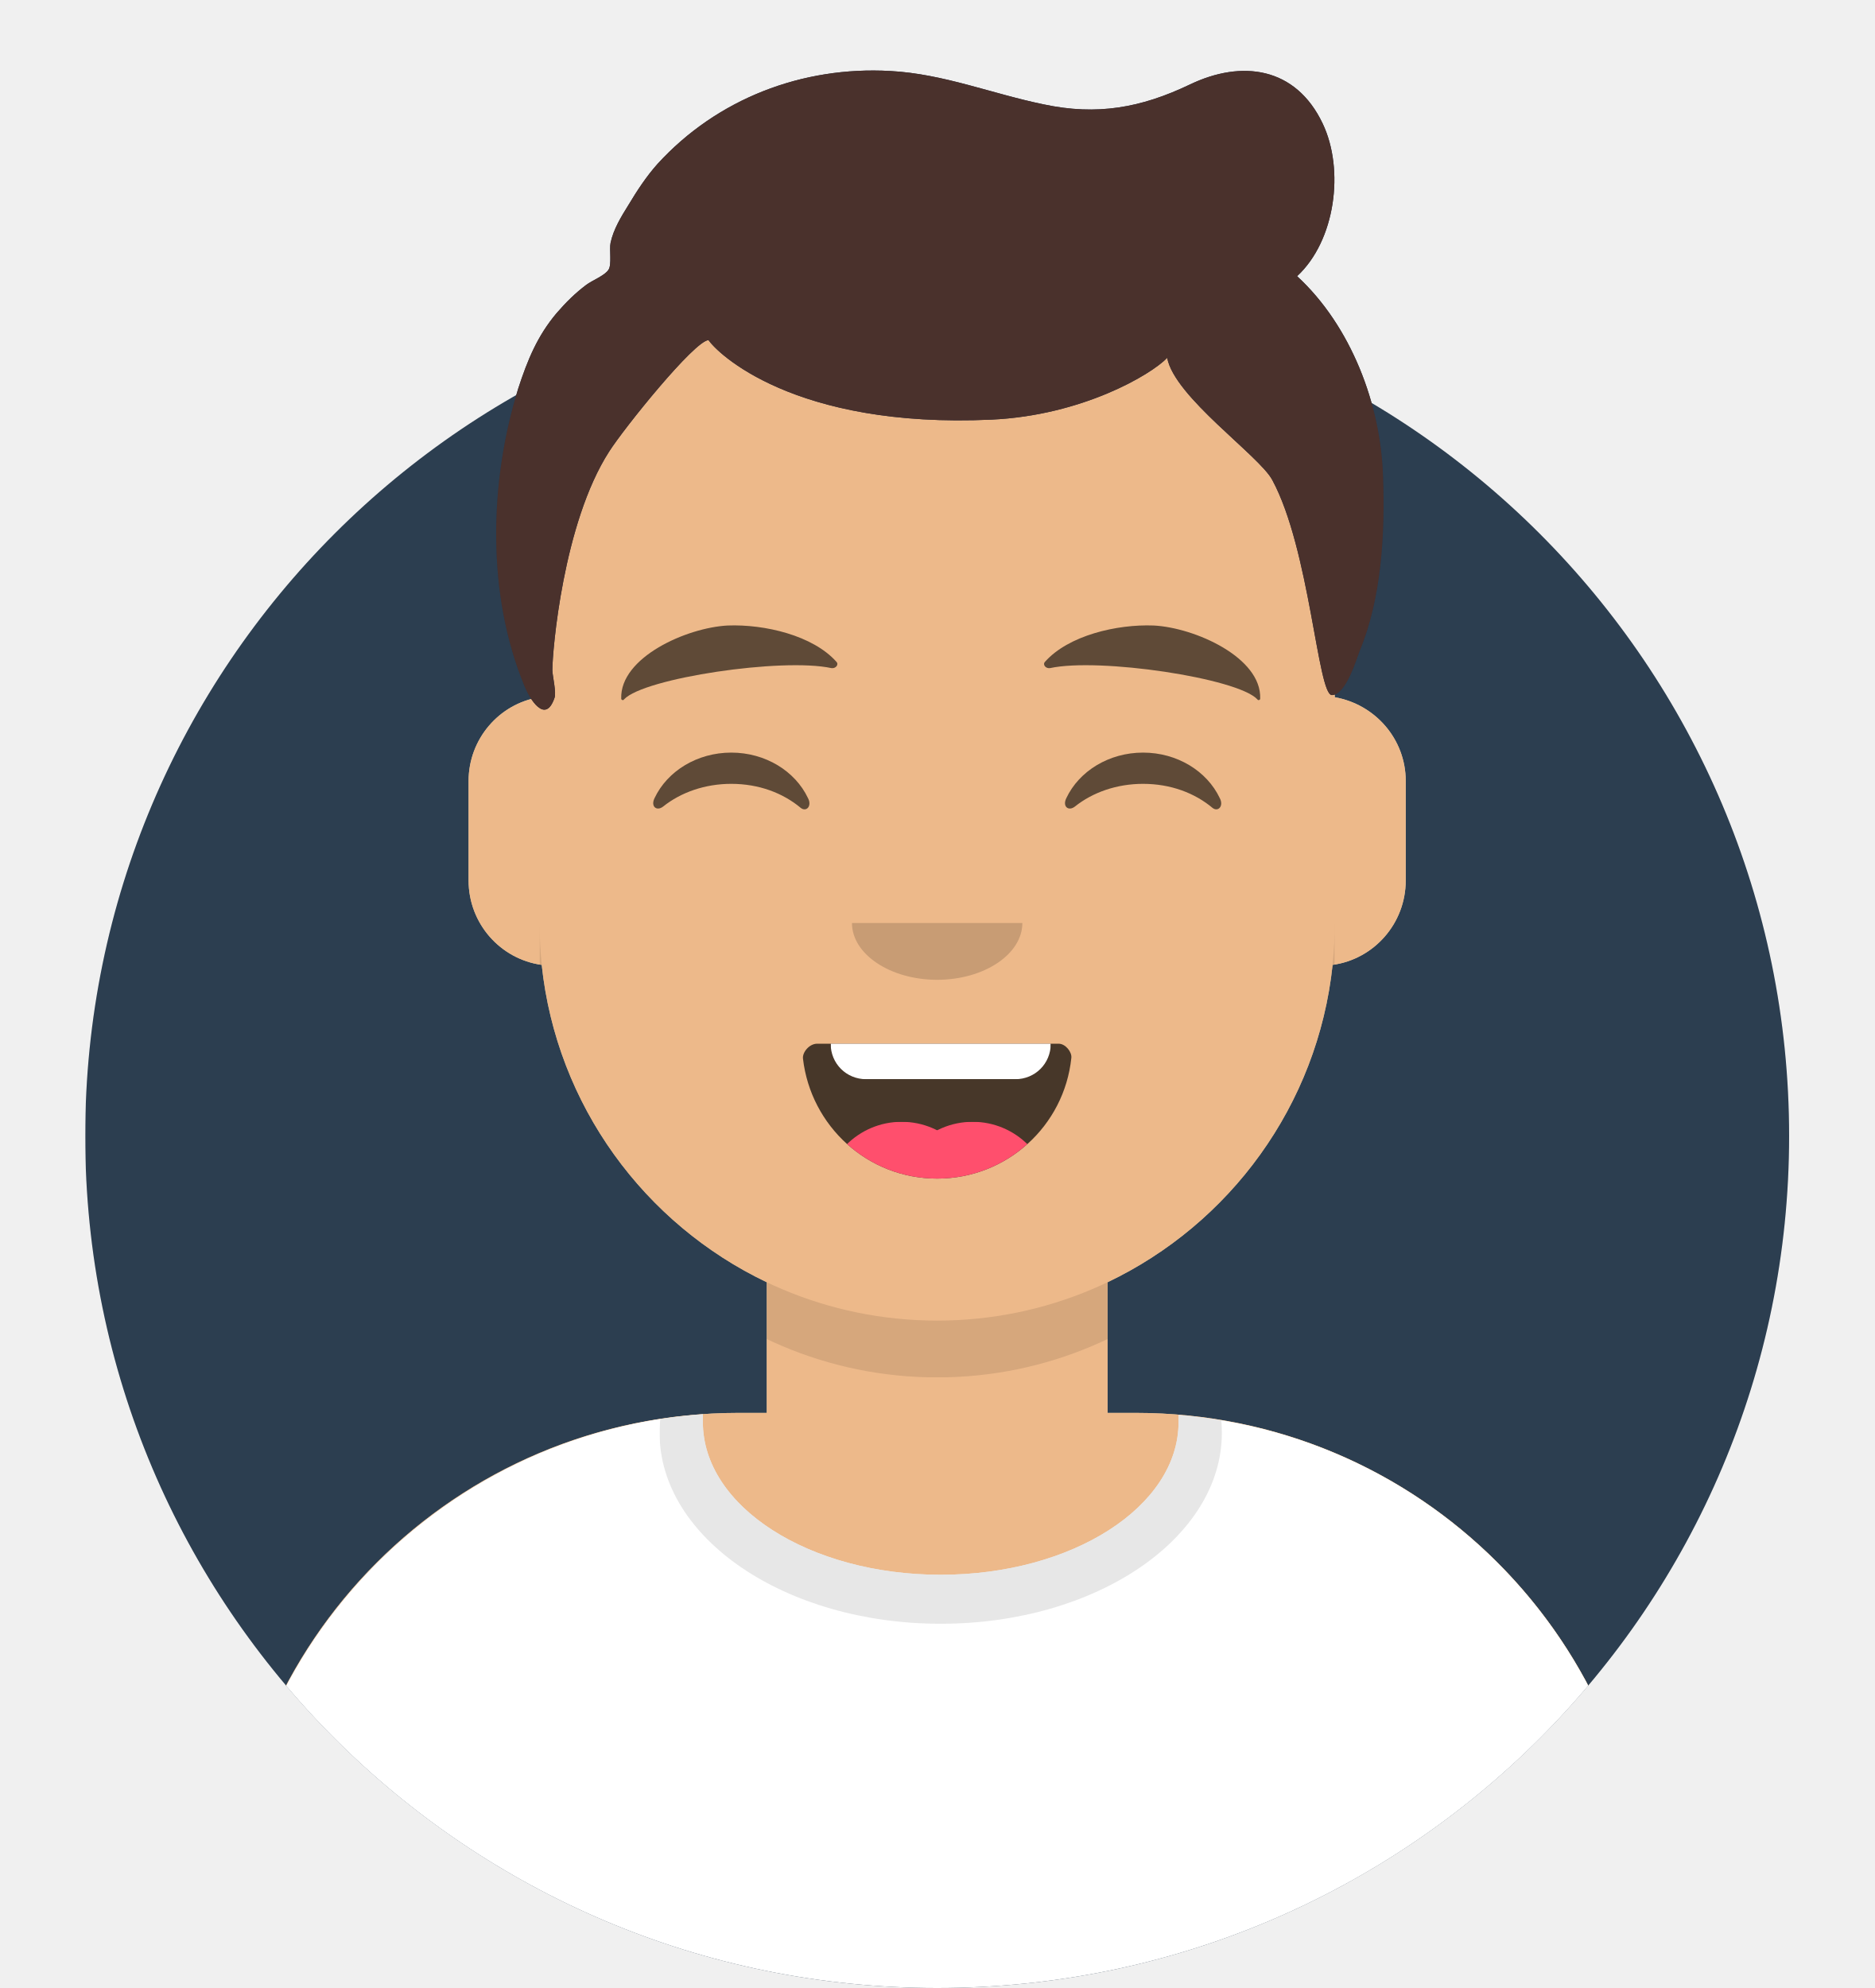
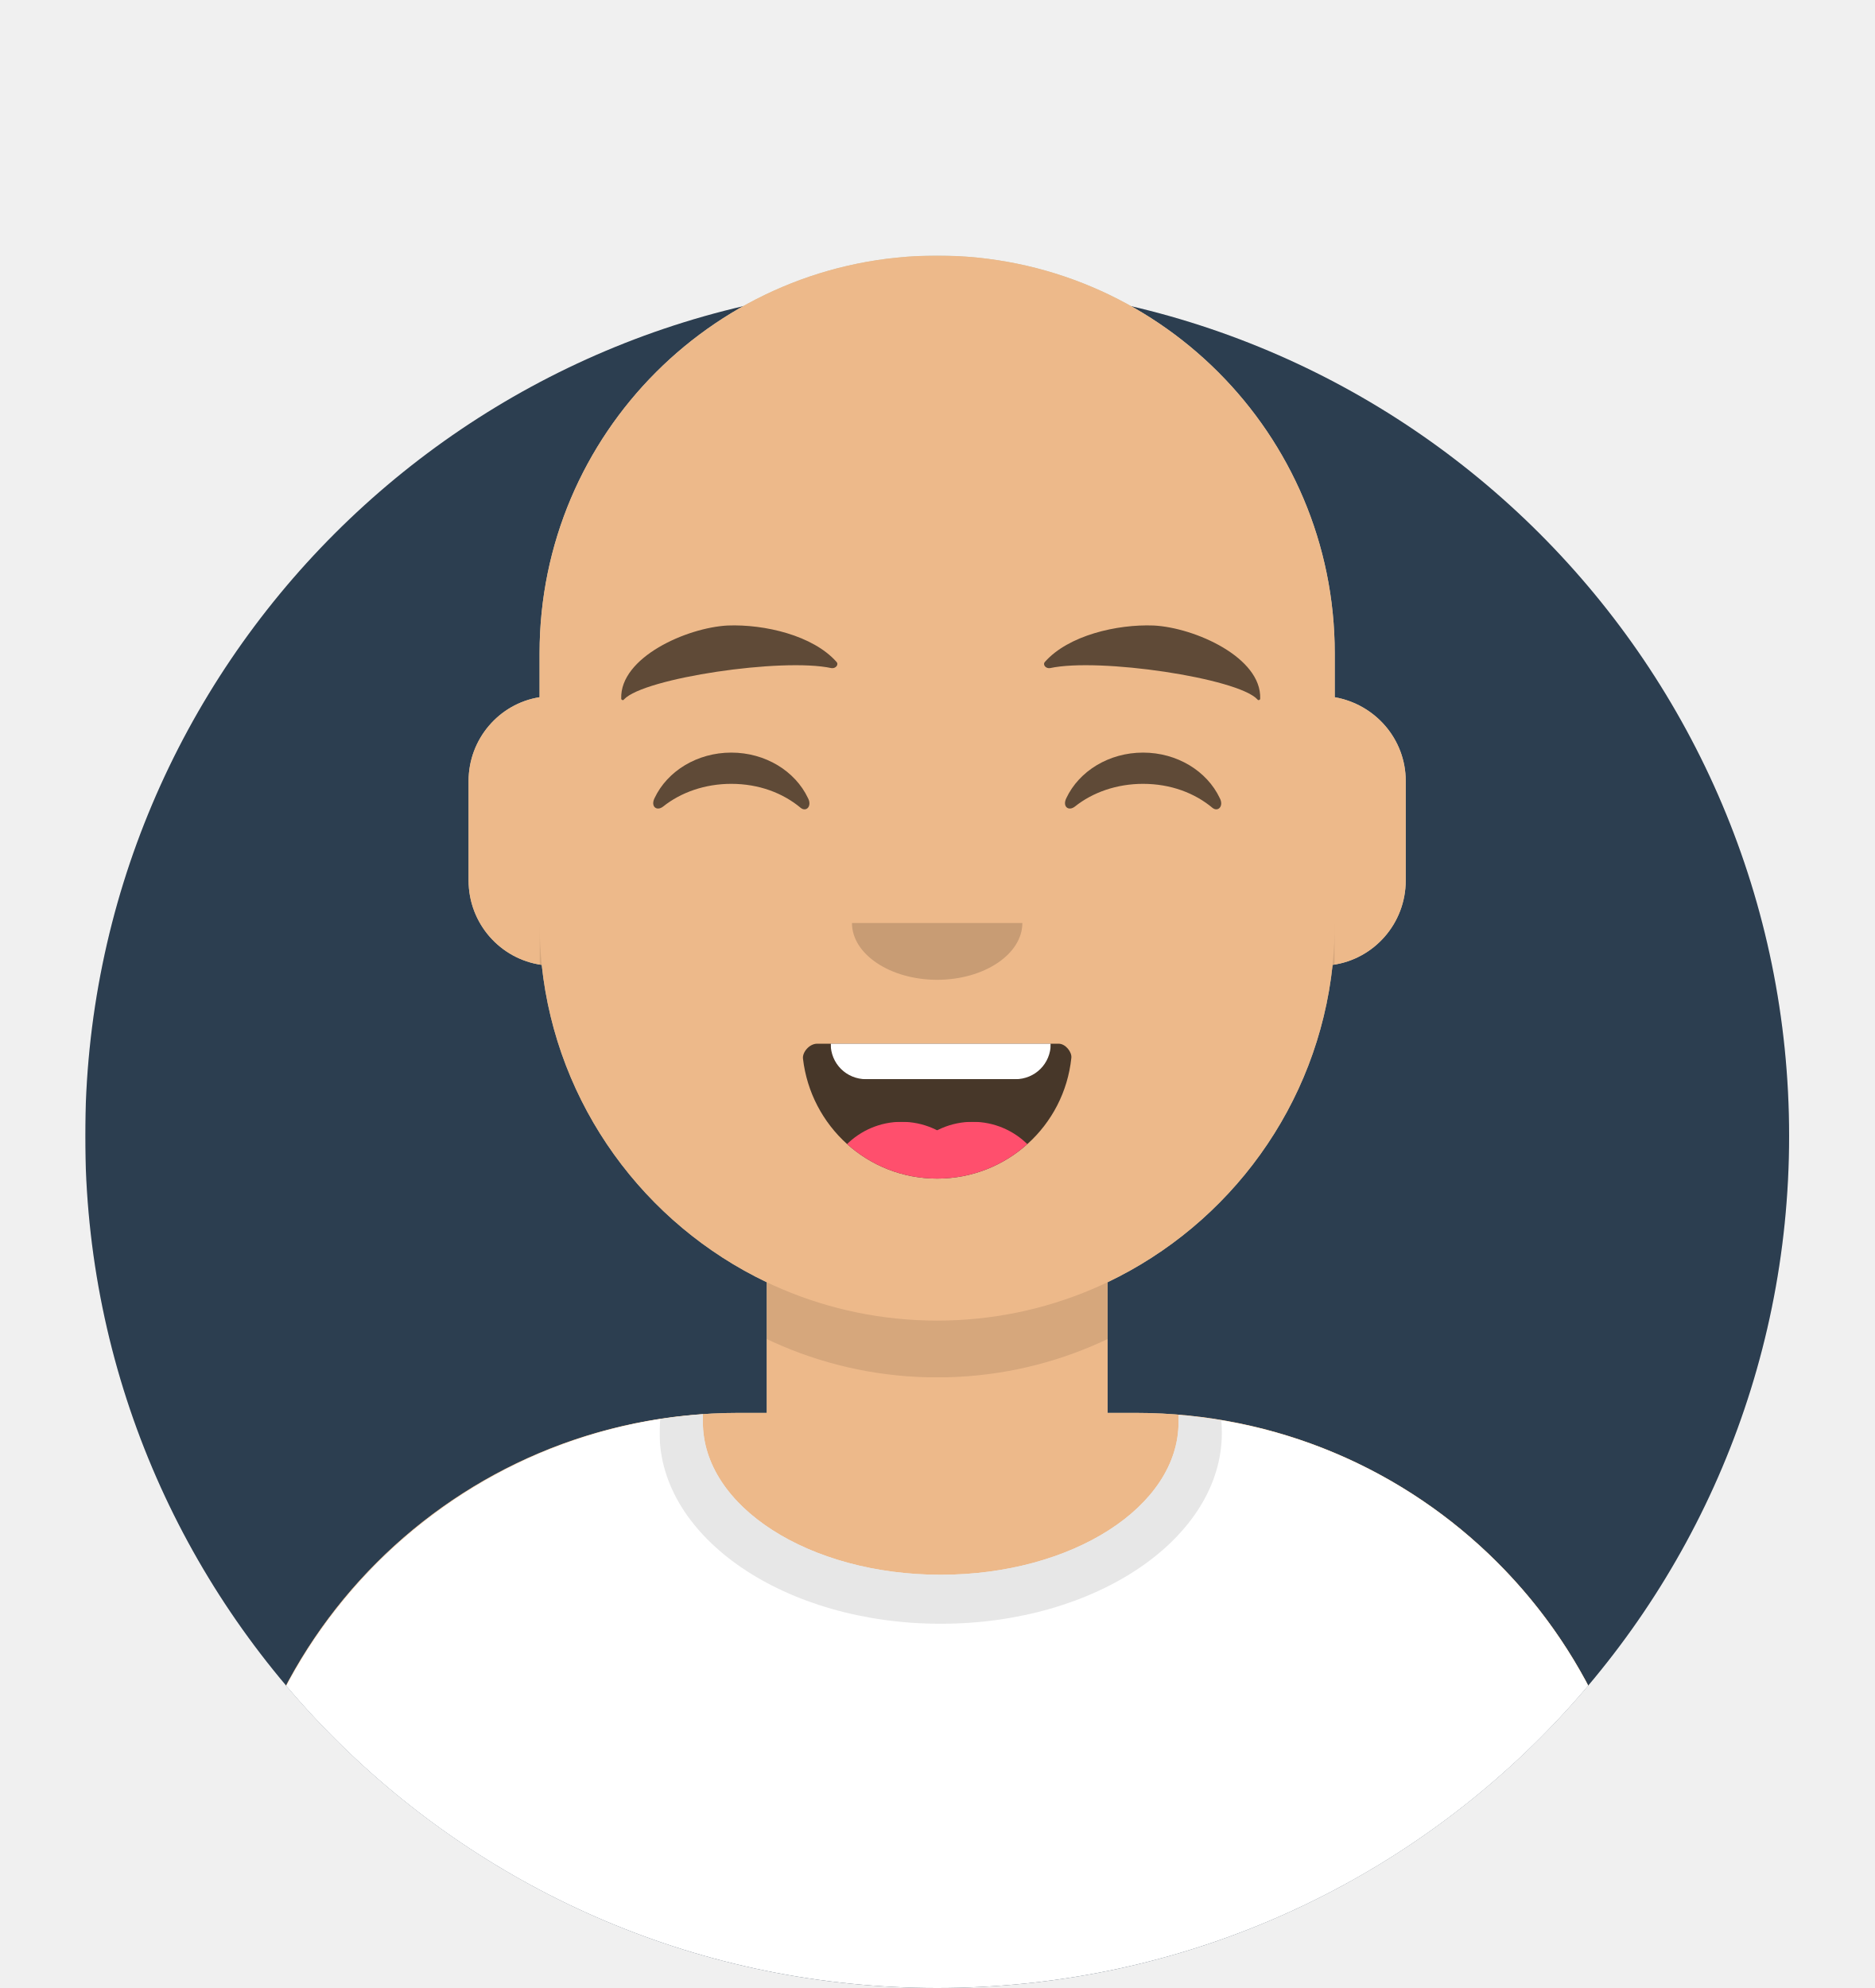
<svg xmlns="http://www.w3.org/2000/svg" version="1.1" id="Layer_1" x="0px" y="0px" viewBox="0 0 264 280" style="enable-background:new 0 0 264 280;" xml:space="preserve">
  <style type="text/css">
	.st0{fill-rule:evenodd;clip-rule:evenodd;fill:#E6E6E6;}
	.st1{filter:url(#Adobe_OpacityMaskFilter);}
	.st2{fill-rule:evenodd;clip-rule:evenodd;fill:#FFFFFF;}
	.st3{mask:url(#mask-2_1_);}
	.st4{fill-rule:evenodd;clip-rule:evenodd;fill:#2C3E50;}
	.st5{filter:url(#Adobe_OpacityMaskFilter_1_);}
	.st6{mask:url(#mask-4_1_);}
	.st7{fill-rule:evenodd;clip-rule:evenodd;fill:#D0C6AC;}
	.st8{filter:url(#Adobe_OpacityMaskFilter_2_);}
	.st9{mask:url(#mask-6_1_);}
	.st10{fill-rule:evenodd;clip-rule:evenodd;fill:#EDB98A;}
	.st11{filter:url(#Adobe_OpacityMaskFilter_3_);}
	.st12{mask:url(#mask-6_2_);fill-rule:evenodd;clip-rule:evenodd;fill-opacity:0.1;}
	.st13{filter:url(#Adobe_OpacityMaskFilter_4_);}
	.st14{mask:url(#react-mask-952_1_);}
	.st15{filter:url(#Adobe_OpacityMaskFilter_5_);}
	.st16{opacity:0.6;mask:url(#react-mask-952_2_);}
	.st17{fill-rule:evenodd;clip-rule:evenodd;fill-opacity:0.16;}
	.st18{fill-rule:evenodd;clip-rule:evenodd;fill-opacity:0.7;}
	.st19{filter:url(#Adobe_OpacityMaskFilter_6_);}
	.st20{mask:url(#react-mask-934_1_);fill-rule:evenodd;clip-rule:evenodd;fill:#FFFFFF;}
	.st21{filter:url(#Adobe_OpacityMaskFilter_7_);}
	.st22{mask:url(#react-mask-934_2_);}
	.st23{fill-rule:evenodd;clip-rule:evenodd;fill:#FF4F6D;}
	.st24{fill-rule:evenodd;clip-rule:evenodd;fill-opacity:0.6;}
	.st25{filter:url(#Adobe_OpacityMaskFilter_8_);}
	.st26{mask:url(#react-mask-925_1_);}
	.st27{fill-rule:evenodd;clip-rule:evenodd;fill:#28354B;}
	.st28{filter:url(#Adobe_OpacityMaskFilter_9_);}
	.st29{mask:url(#react-mask-924_1_);}
	.st30{fill-rule:evenodd;clip-rule:evenodd;fill:#4A312C;}
</style>
  <g>
    <g transform="translate(-825, -1100)">
      <g transform="translate(825, 1100)">
        <g id="Circle" transform="translate(12, 40)">
          <g id="Circle-Background">
            <circle class="st0" cx="120" cy="120" r="120" />
          </g>
          <defs>
            <filter id="Adobe_OpacityMaskFilter" filterUnits="userSpaceOnUse" x="0" y="0" width="240" height="240">
              <feColorMatrix type="matrix" values="1 0 0 0 0  0 1 0 0 0  0 0 1 0 0  0 0 0 1 0" />
            </filter>
          </defs>
          <mask maskUnits="userSpaceOnUse" x="0" y="0" width="240" height="240" id="mask-2_1_">
            <g class="st1">
              <circle id="path-1_1_" class="st2" cx="120" cy="120" r="120" />
            </g>
          </mask>
          <g class="st3">
            <rect class="st4" width="240" height="240" />
          </g>
        </g>
        <g id="Mask">
			</g>
        <defs>
          <filter id="Adobe_OpacityMaskFilter_1_" filterUnits="userSpaceOnUse" x="-1" y="0" width="265" height="280">
            <feColorMatrix type="matrix" values="1 0 0 0 0  0 1 0 0 0  0 0 1 0 0  0 0 0 1 0" />
          </filter>
        </defs>
        <mask maskUnits="userSpaceOnUse" x="-1" y="0" width="265" height="280" id="mask-4_1_">
          <g class="st5">
            <path id="path-3_1_" class="st2" d="M12,160c0,66.3,53.7,120,120,120s120-53.7,120-120h12V0H0v160H12z" />
          </g>
        </mask>
        <g id="Avataaar" class="st6">
          <g id="Body" transform="translate(32, 36)">
            <g>
              <path class="st7" d="M124,144.6V163h4l0,0c39.8,0,72,32.2,72,72v9H0v-9c0-39.8,32.2-72,72-72l0,0h4v-18.4        c-17.2-8.2-29.6-24.9-31.7-44.7C38.5,99.1,34,94.1,34,88V74c0-5.9,4.3-10.9,10-11.8V56l0,0c0-30.9,25.1-56,56-56l0,0l0,0        c30.9,0,56,25.1,56,56v6.2c5.7,1,10,5.9,10,11.8v14c0,6.1-4.5,11.1-10.3,11.9C153.6,119.7,141.2,136.4,124,144.6z" />
            </g>
            <defs>
              <filter id="Adobe_OpacityMaskFilter_2_" filterUnits="userSpaceOnUse" x="-32" y="0" width="264" height="244">
                <feColorMatrix type="matrix" values="1 0 0 0 0  0 1 0 0 0  0 0 1 0 0  0 0 0 1 0" />
              </filter>
            </defs>
            <mask maskUnits="userSpaceOnUse" x="-32" y="0" width="264" height="244" id="mask-6_1_">
              <g class="st8">
                <path id="path-5_1_" class="st2" d="M124,144.6V163h4l0,0c39.8,0,72,32.2,72,72v9H0v-9c0-39.8,32.2-72,72-72l0,0h4v-18.4         c-17.2-8.2-29.6-24.9-31.7-44.7C38.5,99.1,34,94.1,34,88V74c0-5.9,4.3-10.9,10-11.8V56l0,0c0-30.9,25.1-56,56-56l0,0l0,0         c30.9,0,56,25.1,56,56v6.2c5.7,1,10,5.9,10,11.8v14c0,6.1-4.5,11.1-10.3,11.9C153.6,119.7,141.2,136.4,124,144.6z" />
              </g>
            </mask>
            <g class="st9">
              <g id="Color" transform="translate(-32, 0)">
                <rect class="st10" width="264" height="244" />
              </g>
            </g>
            <defs>
              <filter id="Adobe_OpacityMaskFilter_3_" filterUnits="userSpaceOnUse" x="44" y="79" width="112" height="79">
                <feColorMatrix type="matrix" values="1 0 0 0 0  0 1 0 0 0  0 0 1 0 0  0 0 0 1 0" />
              </filter>
            </defs>
            <mask maskUnits="userSpaceOnUse" x="44" y="79" width="112" height="79" id="mask-6_2_">
              <g class="st11">
                <path id="path-5_2_" class="st2" d="M124,144.6V163h4l0,0c39.8,0,72,32.2,72,72v9H0v-9c0-39.8,32.2-72,72-72l0,0h4v-18.4         c-17.2-8.2-29.6-24.9-31.7-44.7C38.5,99.1,34,94.1,34,88V74c0-5.9,4.3-10.9,10-11.8V56l0,0c0-30.9,25.1-56,56-56l0,0l0,0         c30.9,0,56,25.1,56,56v6.2c5.7,1,10,5.9,10,11.8v14c0,6.1-4.5,11.1-10.3,11.9C153.6,119.7,141.2,136.4,124,144.6z" />
              </g>
            </mask>
            <path id="Neck-Shadow" class="st12" d="M156,79v23c0,30.9-25.1,56-56,56s-56-25.1-56-56V79v15c0,30.9,25.1,56,56,56       s56-25.1,56-56V79z" />
          </g>
          <g transform="translate(0, 170)">
            <g id="Clothes">
              <path class="st0" d="M166,29.3c37,3,66,34,66,71.8v8.9H32v-8.9C32,63,61.6,31.8,99,29.2c0,0.4,0,0.7,0,1.1        c0,11.9,15,21.5,33.5,21.5S166,42.2,166,30.3C166,30,166,29.6,166,29.3z" />
            </g>
            <defs>
              <filter id="Adobe_OpacityMaskFilter_4_" filterUnits="userSpaceOnUse" x="0" y="0" width="264" height="110">
                <feColorMatrix type="matrix" values="1 0 0 0 0  0 1 0 0 0  0 0 1 0 0  0 0 0 1 0" />
              </filter>
            </defs>
            <mask maskUnits="userSpaceOnUse" x="0" y="0" width="264" height="110" id="react-mask-952_1_">
              <g class="st13">
                <path id="react-path-951_1_" class="st2" d="M166,29.3c37,3,66,34,66,71.8v8.9H32v-8.9C32,63,61.6,31.8,99,29.2         c0,0.4,0,0.7,0,1.1c0,11.9,15,21.5,33.5,21.5S166,42.2,166,30.3C166,30,166,29.6,166,29.3z" />
              </g>
            </mask>
            <g class="st14">
              <rect class="st2" width="264" height="110" />
            </g>
            <defs>
              <filter id="Adobe_OpacityMaskFilter_5_" filterUnits="userSpaceOnUse" x="92.9" y="4.9" width="79.3" height="53.8">
                <feColorMatrix type="matrix" values="1 0 0 0 0  0 1 0 0 0  0 0 1 0 0  0 0 0 1 0" />
              </filter>
            </defs>
            <mask maskUnits="userSpaceOnUse" x="92.9" y="4.9" width="79.3" height="53.8" id="react-mask-952_2_">
              <g class="st15">
                <path id="react-path-951_2_" class="st2" d="M166,29.3c37,3,66,34,66,71.8v8.9H32v-8.9C32,63,61.6,31.8,99,29.2         c0,0.4,0,0.7,0,1.1c0,11.9,15,21.5,33.5,21.5S166,42.2,166,30.3C166,30,166,29.6,166,29.3z" />
              </g>
            </mask>
            <g id="Shadowy" class="st16">
              <g transform="translate(92, 4)">
                <ellipse class="st17" cx="40.5" cy="27.8" rx="39.6" ry="26.9" />
              </g>
            </g>
          </g>
          <g id="Face" transform="translate(76, 82)">
            <g transform="translate(2, 52)">
              <g id="Mouth">
                <path class="st18" d="M35.1,15.1C36.2,24.6,44.2,32,54,32c9.8,0,17.9-7.4,18.9-17c0.1-0.8-0.8-2-1.8-2c-14.9,0-26.3,0-34,0         C36,13,35,14.2,35.1,15.1z" />
              </g>
              <defs>
                <filter id="Adobe_OpacityMaskFilter_6_" filterUnits="userSpaceOnUse" x="39" y="2" width="31" height="16">
                  <feColorMatrix type="matrix" values="1 0 0 0 0  0 1 0 0 0  0 0 1 0 0  0 0 0 1 0" />
                </filter>
              </defs>
              <mask maskUnits="userSpaceOnUse" x="39" y="2" width="31" height="16" id="react-mask-934_1_">
                <g class="st19">
                  <path id="react-path-933_1_" class="st2" d="M35.1,15.1C36.2,24.6,44.2,32,54,32c9.8,0,17.9-7.4,18.9-17          c0.1-0.8-0.8-2-1.8-2c-14.9,0-26.3,0-34,0C36,13,35,14.2,35.1,15.1z" />
                </g>
              </mask>
              <path id="Teeth" class="st20" d="M44,2h21c2.8,0,5,2.2,5,5v6c0,2.8-2.2,5-5,5H44c-2.8,0-5-2.2-5-5V7C39,4.2,41.2,2,44,2z" />
              <defs>
                <filter id="Adobe_OpacityMaskFilter_7_" filterUnits="userSpaceOnUse" x="38" y="24" width="32" height="22">
                  <feColorMatrix type="matrix" values="1 0 0 0 0  0 1 0 0 0  0 0 1 0 0  0 0 0 1 0" />
                </filter>
              </defs>
              <mask maskUnits="userSpaceOnUse" x="38" y="24" width="32" height="22" id="react-mask-934_2_">
                <g class="st21">
                  <path id="react-path-933_2_" class="st2" d="M35.1,15.1C36.2,24.6,44.2,32,54,32c9.8,0,17.9-7.4,18.9-17          c0.1-0.8-0.8-2-1.8-2c-14.9,0-26.3,0-34,0C36,13,35,14.2,35.1,15.1z" />
                </g>
              </mask>
              <g id="Tongue" class="st22">
                <g transform="translate(38, 24)">
                  <circle class="st23" cx="11" cy="11" r="11" />
                  <circle class="st23" cx="21" cy="11" r="11" />
                </g>
              </g>
            </g>
            <g transform="translate(28, 40)">
              <path id="Nose" class="st17" d="M16,8c0,4.4,5.4,8,12,8l0,0c6.6,0,12-3.6,12-8" />
            </g>
            <g transform="translate(0, 8)">
              <path id="Squint" class="st24" d="M16.2,22.4C18,18.6,22.2,16,27,16c4.8,0,9,2.6,10.8,6.4c0.6,1.1-0.2,2-1,1.4        c-2.5-2.1-5.9-3.4-9.8-3.4c-3.7,0-7.1,1.2-9.6,3.2C16.5,24.3,15.6,23.6,16.2,22.4z" />
              <path class="st24" d="M74.2,22.4C76,18.6,80.2,16,85,16c4.8,0,9,2.6,10.8,6.4c0.6,1.1-0.2,2-1,1.4c-2.5-2.1-5.9-3.4-9.8-3.4        c-3.7,0-7.1,1.2-9.6,3.2C74.5,24.3,73.6,23.6,74.2,22.4z" />
            </g>
            <g>
              <path id="Eyebrow" class="st24" d="M26.5,6.1c-5.8,0.3-15.2,4.5-15,10.3c0,0.2,0.3,0.3,0.4,0.1c2.8-3,22.3-5.9,29.2-4.4        c0.6,0.1,1.1-0.5,0.7-0.9C38.5,7.5,31.7,5.9,26.5,6.1" />
              <path class="st24" d="M86.5,6.1c5.8,0.3,15.2,4.5,15,10.3c0,0.2-0.3,0.3-0.4,0.1c-2.8-3-22.3-5.9-29.2-4.4        c-0.6,0.1-1.1-0.5-0.7-0.9C74.5,7.5,81.3,5.9,86.5,6.1" />
            </g>
          </g>
          <g id="Top">
            <defs>
              <filter id="Adobe_OpacityMaskFilter_8_" filterUnits="userSpaceOnUse" x="-1" y="0" width="264" height="280">
                <feColorMatrix type="matrix" values="1 0 0 0 0  0 1 0 0 0  0 0 1 0 0  0 0 0 1 0" />
              </filter>
            </defs>
            <mask maskUnits="userSpaceOnUse" x="-1" y="0" width="264" height="280" id="react-mask-925_1_">
              <g class="st25">
                <rect id="react-path-927_1_" class="st2" width="264" height="280" />
              </g>
            </mask>
-             <g class="st26">
-               <g transform="translate(-1, 0)">
-                 <g id="Short-Hair">
-                   <path class="st27" d="M183.7,38.9c5.4-5,6.7-15,3.6-21.5c-3.8-8-11.4-9-18.7-5.5c-6.9,3.3-13.1,4.4-20.6,2.8          c-7.3-1.5-14.1-4.3-21.6-4.7C114,9.3,102,13.9,93.6,23.1c-1.6,1.8-2.9,3.8-4.1,5.8c-1,1.6-2.1,3.4-2.5,5.3          c-0.2,0.9,0.2,3.1-0.3,3.8c-0.5,0.8-2.3,1.5-3.1,2.1c-1.6,1.2-2.9,2.5-4.2,4c-2.7,3.2-4.1,6.6-5.4,10.6          c-4.1,13.2-4.5,29,0.9,42c0.7,1.7,2.9,5.4,4.2,1.6c0.3-0.7-0.3-3.2-0.3-3.9c0-2.7,1.5-20.7,8-30.8c2.1-3.3,12-15.6,14-15.7          c1.1,1.7,11.9,12.5,39.9,11.2c12.7-0.6,22.4-6.3,24.7-8.7c1,5.5,13,13.8,14.8,17.2c5.3,9.8,6.4,30.3,8.4,30.3          s3.5-5.2,3.9-6.2c3.1-7.4,3.6-16.6,3.3-24.6C195.5,57,191.3,45.9,183.7,38.9z" />
-                 </g>
-                 <defs>
-                   <filter id="Adobe_OpacityMaskFilter_9_" filterUnits="userSpaceOnUse" x="0" y="0" width="264" height="280">
-                     <feColorMatrix type="matrix" values="1 0 0 0 0  0 1 0 0 0  0 0 1 0 0  0 0 0 1 0" />
-                   </filter>
-                 </defs>
-                 <mask maskUnits="userSpaceOnUse" x="0" y="0" width="264" height="280" id="react-mask-924_1_">
-                   <g class="st28">
-                     <path id="react-path-926_1_" class="st2" d="M183.7,38.9c5.4-5,6.7-15,3.6-21.5c-3.8-8-11.4-9-18.7-5.5           c-6.9,3.3-13.1,4.4-20.6,2.8c-7.3-1.5-14.1-4.3-21.6-4.7C114,9.3,102,13.9,93.6,23.1c-1.6,1.8-2.9,3.8-4.1,5.8           c-1,1.6-2.1,3.4-2.5,5.3c-0.2,0.9,0.2,3.1-0.3,3.8c-0.5,0.8-2.3,1.5-3.1,2.1c-1.6,1.2-2.9,2.5-4.2,4           c-2.7,3.2-4.1,6.6-5.4,10.6c-4.1,13.2-4.5,29,0.9,42c0.7,1.7,2.9,5.4,4.2,1.6c0.3-0.7-0.3-3.2-0.3-3.9           c0-2.7,1.5-20.7,8-30.8c2.1-3.3,12-15.6,14-15.7c1.1,1.7,11.9,12.5,39.9,11.2c12.7-0.6,22.4-6.3,24.7-8.7           c1,5.5,13,13.8,14.8,17.2c5.3,9.8,6.4,30.3,8.4,30.3s3.5-5.2,3.9-6.2c3.1-7.4,3.6-16.6,3.3-24.6           C195.5,57,191.3,45.9,183.7,38.9z" />
-                   </g>
-                 </mask>
-                 <g class="st29">
-                   <g transform="translate(0, 0) ">
-                     <rect class="st30" width="264" height="280" />
-                   </g>
-                 </g>
-               </g>
-             </g>
          </g>
        </g>
      </g>
    </g>
  </g>
</svg>
